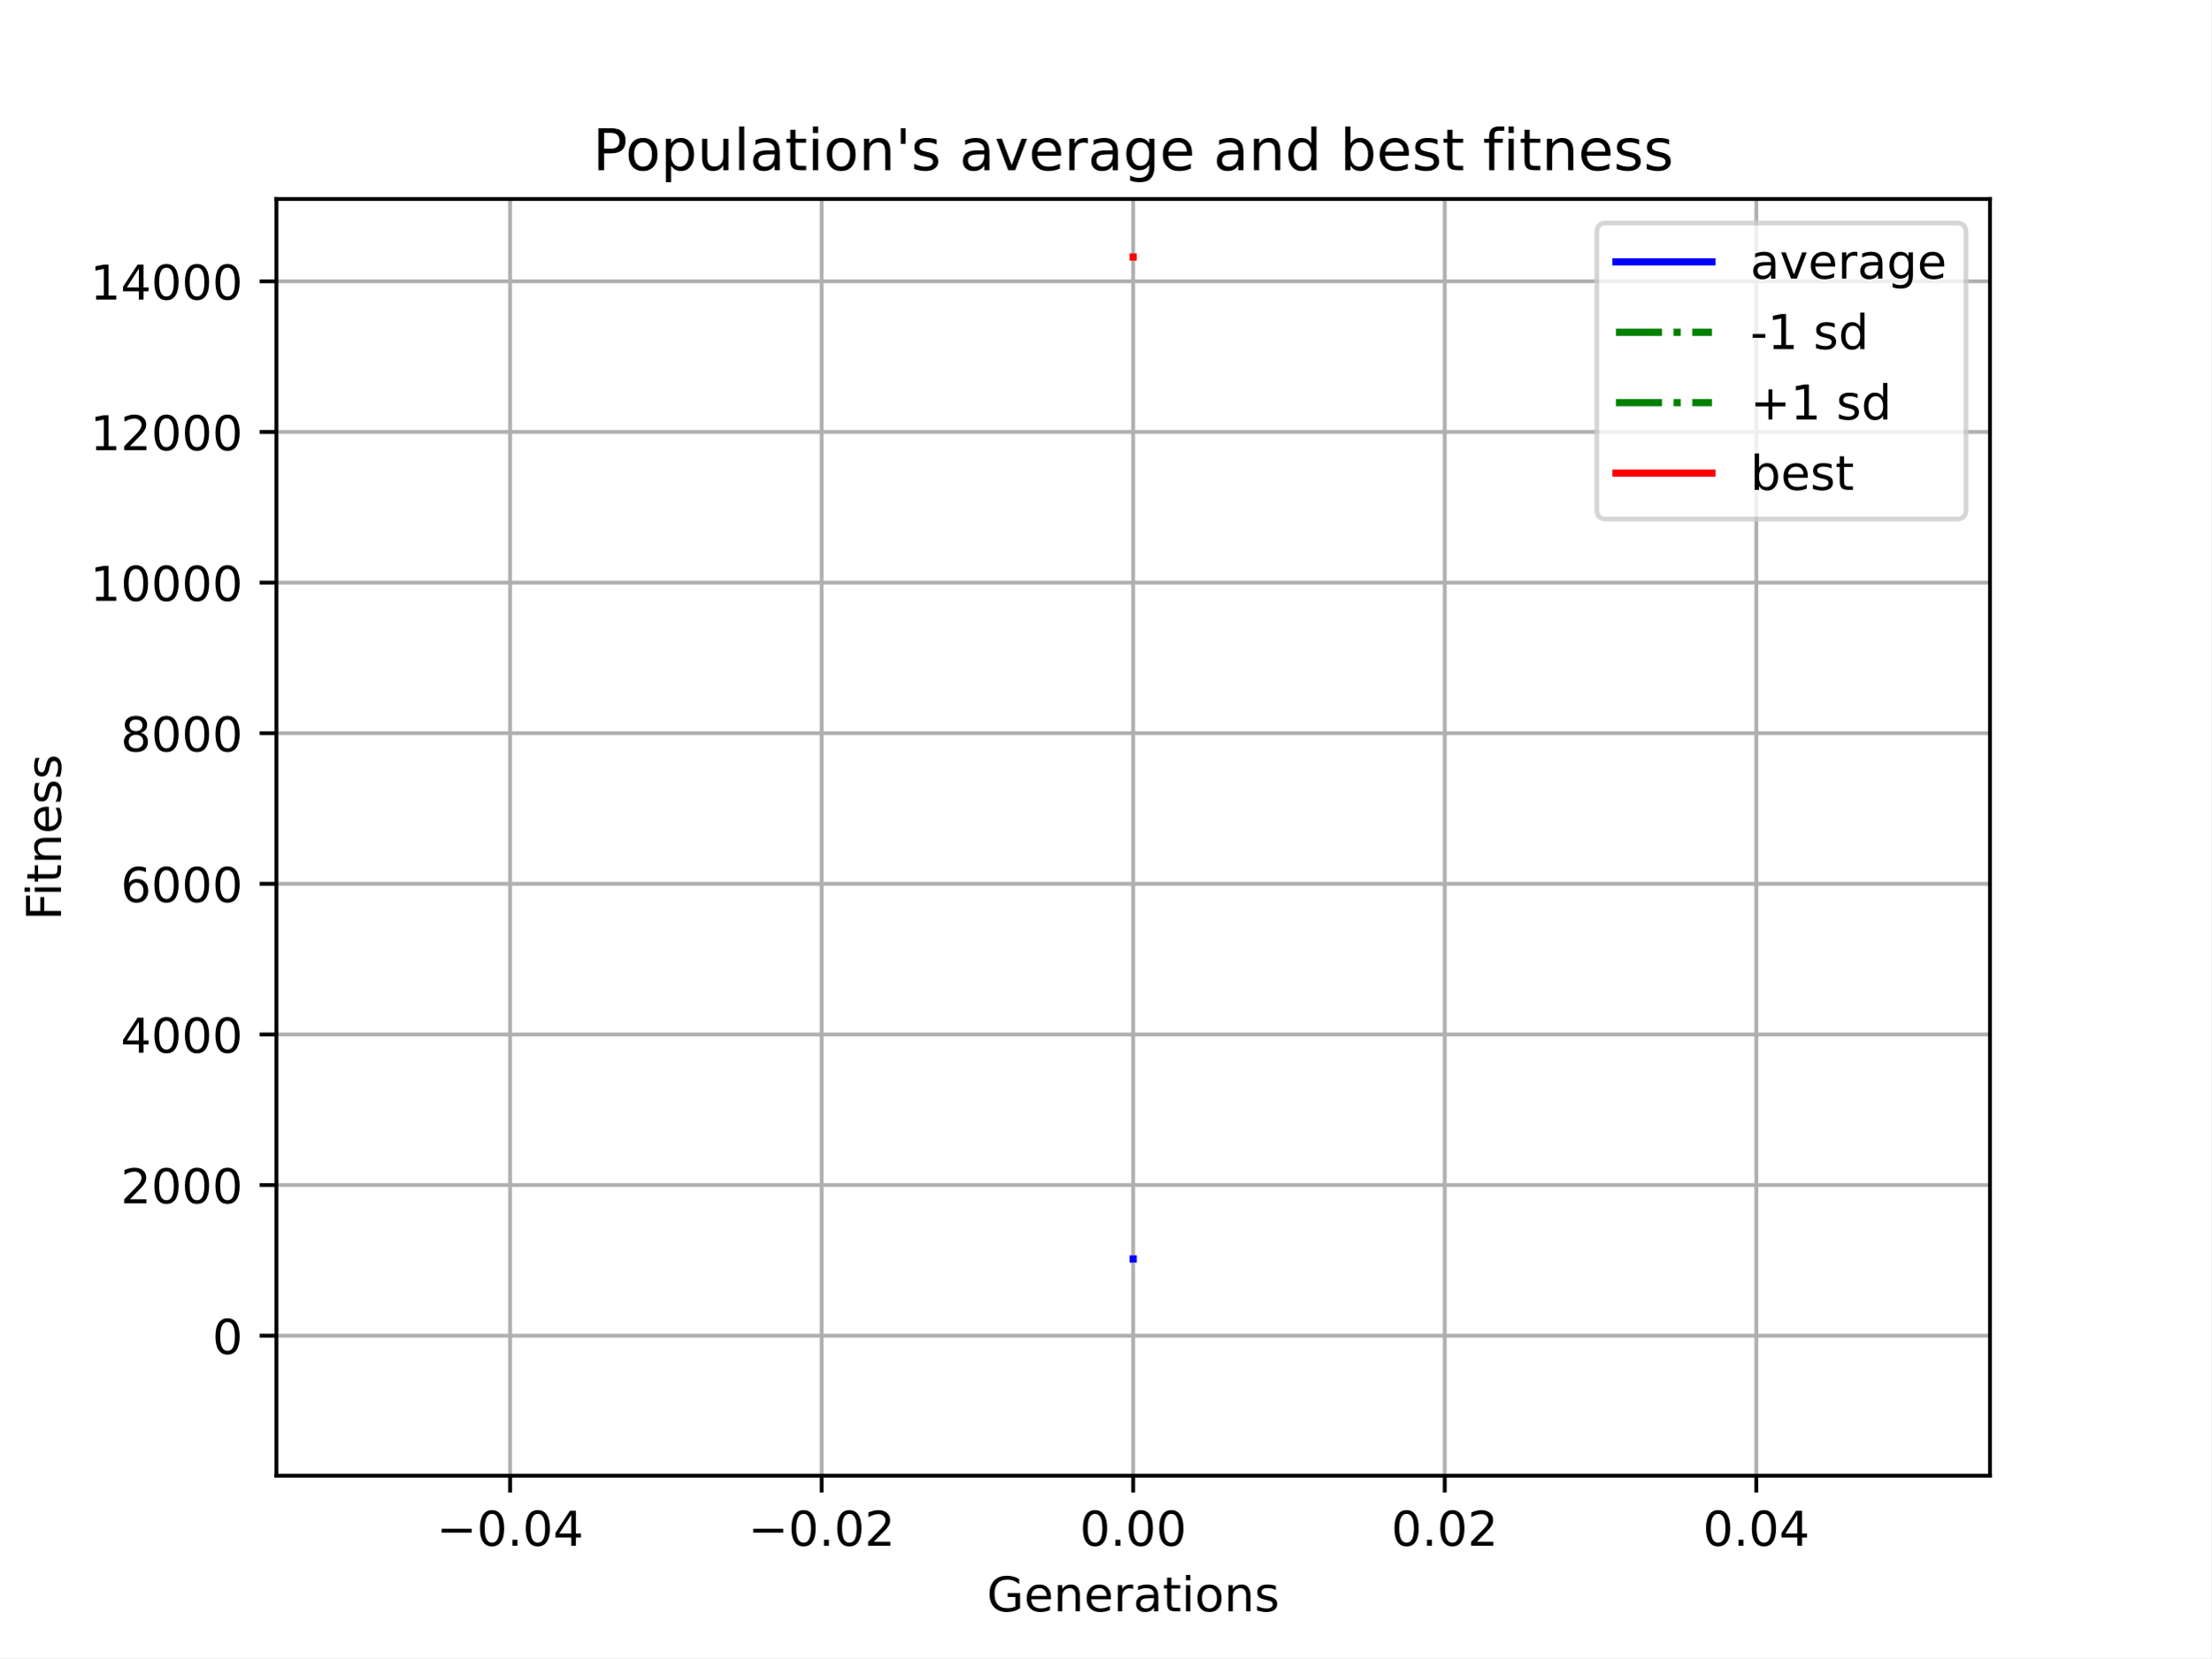
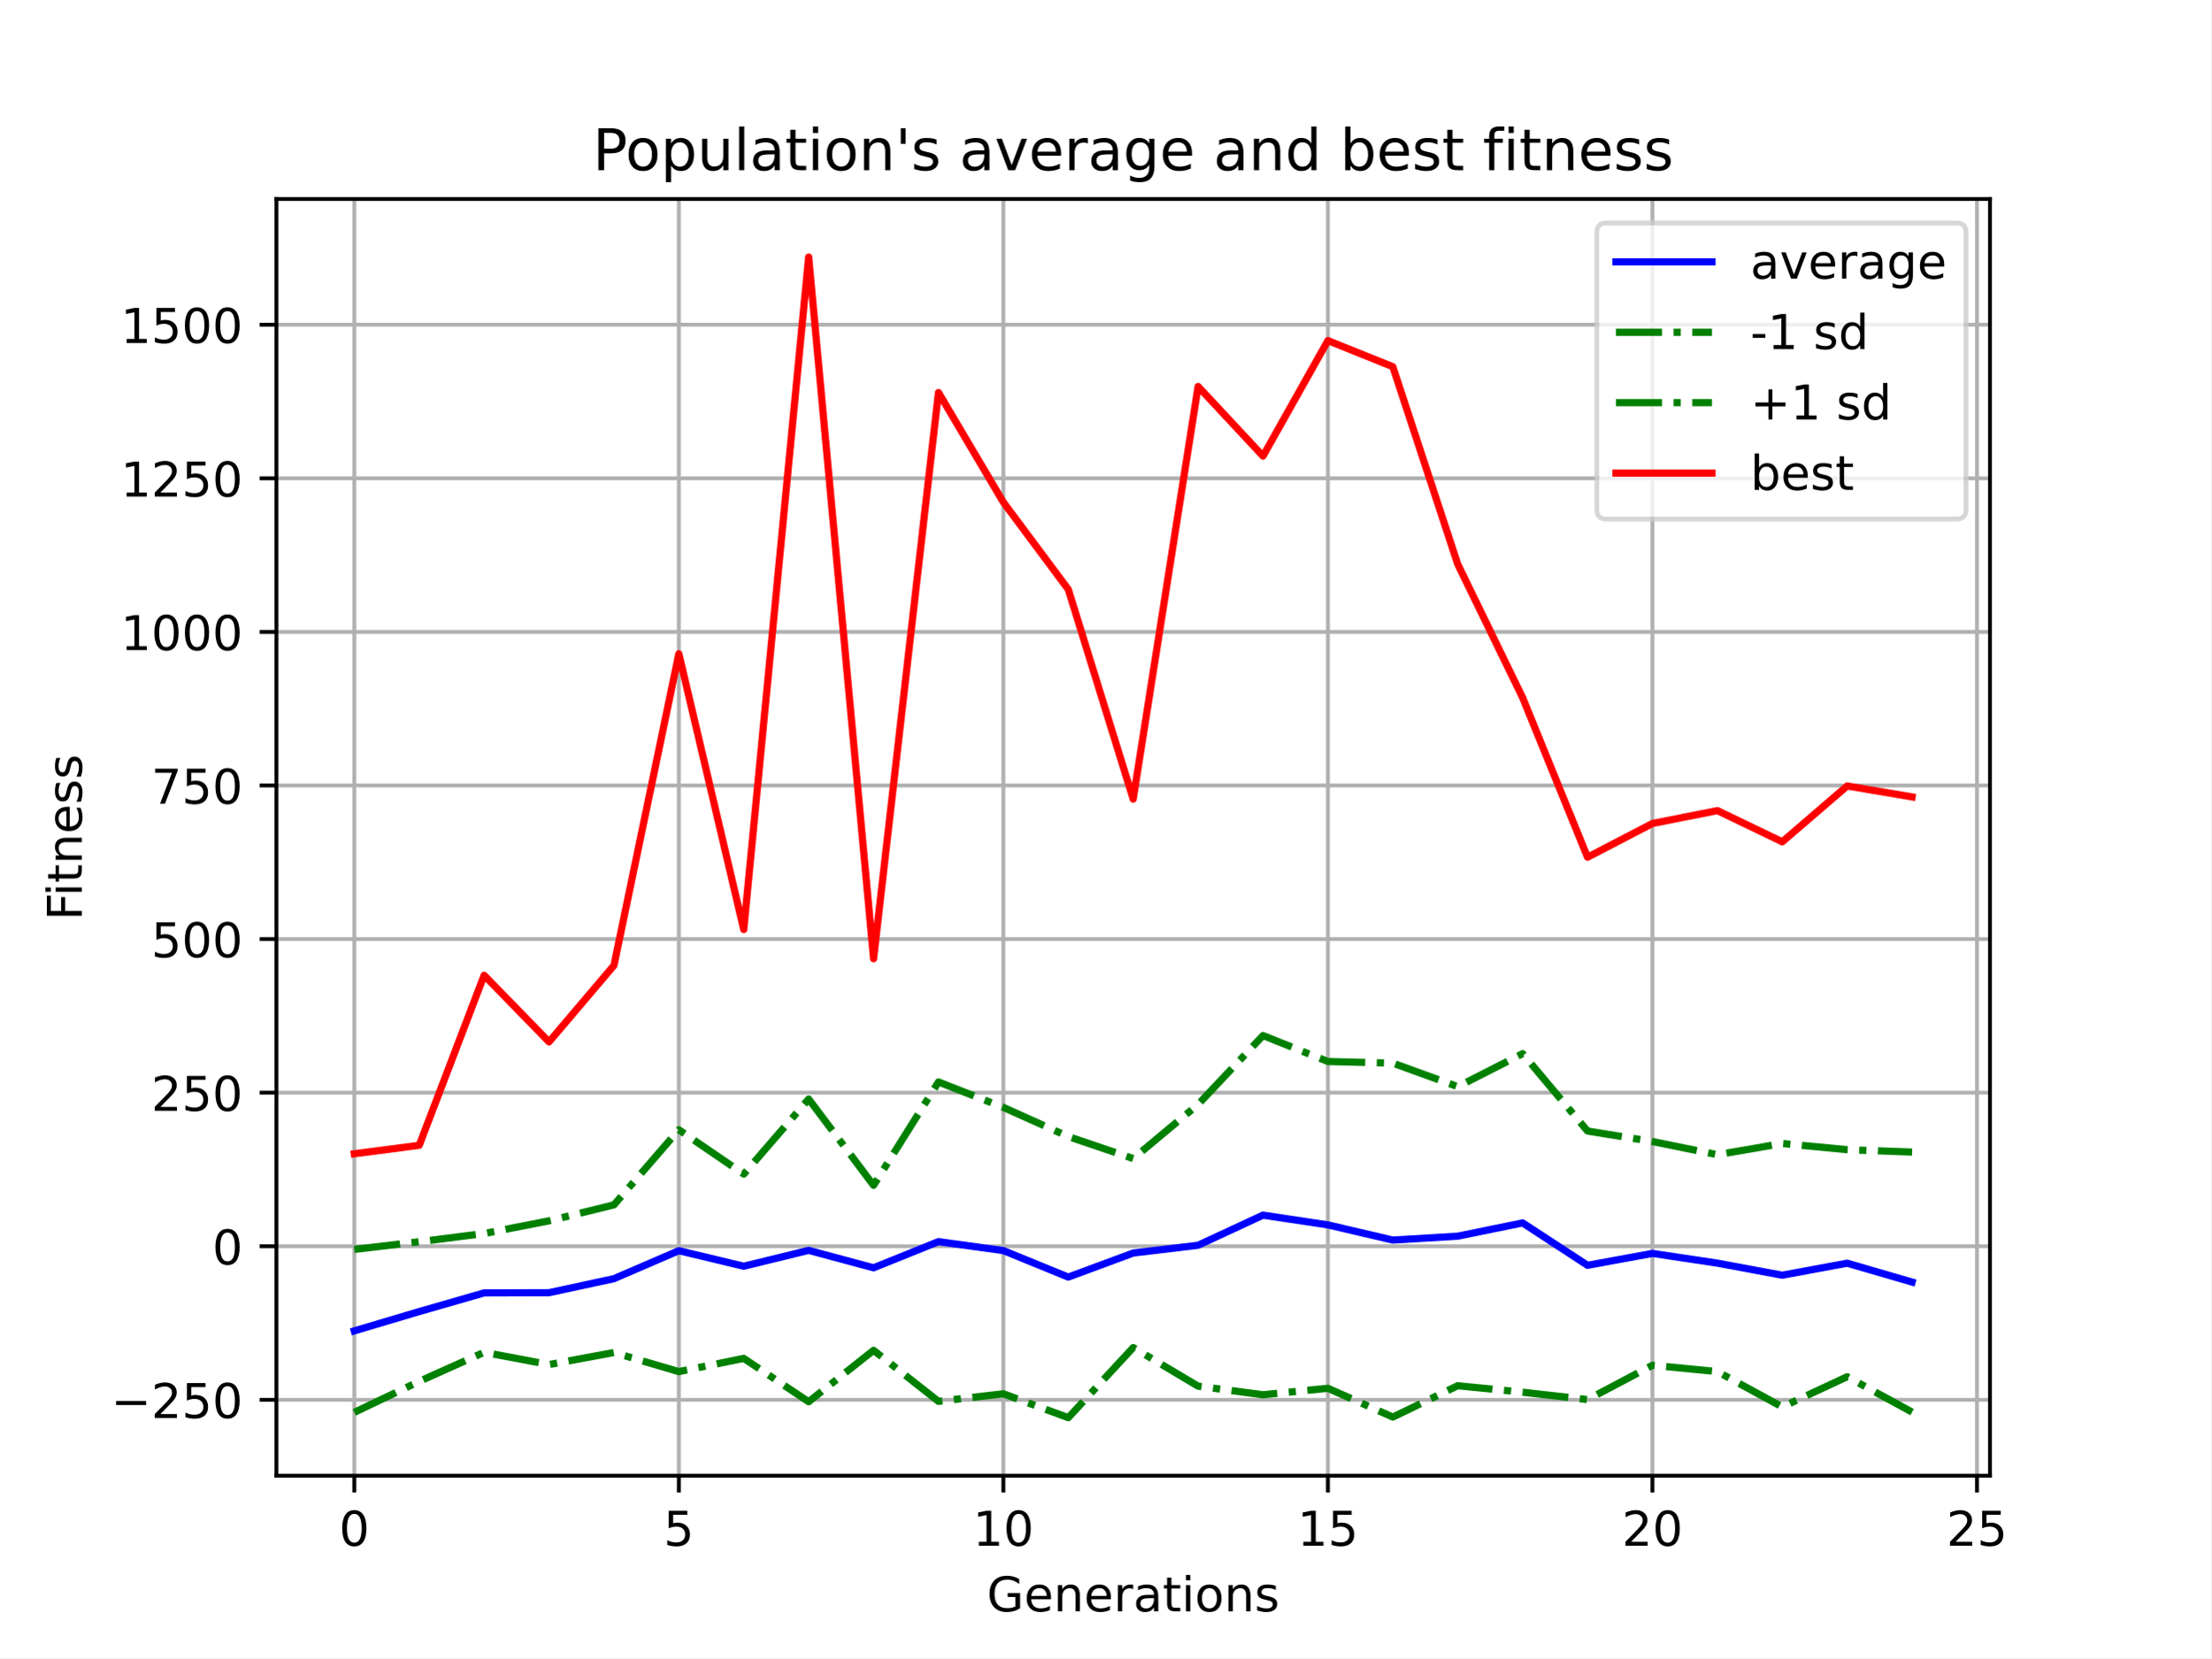
<svg xmlns="http://www.w3.org/2000/svg" xmlns:xlink="http://www.w3.org/1999/xlink" width="460.8pt" height="345.6pt" viewBox="0 0 460.8 345.6" version="1.1">
  <defs>
    <style type="text/css">*{stroke-linejoin: round; stroke-linecap: butt}</style>
  </defs>
  <g id="figure_1">
    <g id="patch_1">
      <path d="M 0 345.6  L 460.8 345.6  L 460.8 0  L 0 0  z " style="fill: #ffffff" />
    </g>
    <g id="axes_1">
      <g id="patch_2">
        <path d="M 57.6 307.584  L 414.72 307.584  L 414.72 41.472  L 57.6 41.472  z " style="fill: #ffffff" />
      </g>
      <g id="matplotlib.axis_1">
        <g id="xtick_1">
          <g id="line2d_1">
-             <path d="M 106.298 307.584  L 106.298 41.472  " clip-path="url(#pca26682588)" style="fill: none; stroke: #b0b0b0; stroke-width: 0.8; stroke-linecap: square" />
+             <path d="M 73.833 307.584  L 73.833 41.472  " clip-path="url(#p38ba3f88a0)" style="fill: none; stroke: #b0b0b0; stroke-width: 0.8; stroke-linecap: square" />
          </g>
          <g id="line2d_2">
            <defs>
-               <path id="md2503508fd" d="M 0 0  L 0 3.5  " style="stroke: #000000; stroke-width: 0.8" />
-             </defs>
-             <g>
-               <use xlink:href="#md2503508fd" x="106.298" y="307.584" style="stroke: #000000; stroke-width: 0.8" />
+               <path id="m98c35c1c9d" d="M 0 0  L 0 3.5  " style="stroke: #000000; stroke-width: 0.8" />
+             </defs>
+             <g>
+               <use xlink:href="#m98c35c1c9d" x="73.833" y="307.584" style="stroke: #000000; stroke-width: 0.8" />
            </g>
          </g>
          <g id="text_1">
-             <g transform="translate(90.97553 322.1824)scale(0.1 -0.1)">
-               <defs>
-                 <path id="DejaVuSans-2212" d="M 678 2272  L 4684 2272  L 4684 1741  L 678 1741  L 678 2272  z " transform="scale(0.015625)" />
+             <g transform="translate(70.65148 322.1824)scale(0.1 -0.1)">
+               <defs>
                <path id="DejaVuSans-30" d="M 2034 4250  Q 1547 4250 1301 3770  Q 1056 3291 1056 2328  Q 1056 1369 1301 889  Q 1547 409 2034 409  Q 2525 409 2770 889  Q 3016 1369 3016 2328  Q 3016 3291 2770 3770  Q 2525 4250 2034 4250  z M 2034 4750  Q 2819 4750 3233 4129  Q 3647 3509 3647 2328  Q 3647 1150 3233 529  Q 2819 -91 2034 -91  Q 1250 -91 836 529  Q 422 1150 422 2328  Q 422 3509 836 4129  Q 1250 4750 2034 4750  z " transform="scale(0.015625)" />
-                 <path id="DejaVuSans-2e" d="M 684 794  L 1344 794  L 1344 0  L 684 0  L 684 794  z " transform="scale(0.015625)" />
-                 <path id="DejaVuSans-34" d="M 2419 4116  L 825 1625  L 2419 1625  L 2419 4116  z M 2253 4666  L 3047 4666  L 3047 1625  L 3713 1625  L 3713 1100  L 3047 1100  L 3047 0  L 2419 0  L 2419 1100  L 313 1100  L 313 1709  L 2253 4666  z " transform="scale(0.015625)" />
-               </defs>
-               <use xlink:href="#DejaVuSans-2212" />
-               <use xlink:href="#DejaVuSans-30" x="83.789" />
-               <use xlink:href="#DejaVuSans-2e" x="147.412" />
-               <use xlink:href="#DejaVuSans-30" x="179.199" />
-               <use xlink:href="#DejaVuSans-34" x="242.822" />
+               </defs>
+               <use xlink:href="#DejaVuSans-30" />
            </g>
          </g>
        </g>
        <g id="xtick_2">
          <g id="line2d_3">
-             <path d="M 171.229 307.584  L 171.229 41.472  " clip-path="url(#pca26682588)" style="fill: none; stroke: #b0b0b0; stroke-width: 0.8; stroke-linecap: square" />
+             <path d="M 141.469 307.584  L 141.469 41.472  " clip-path="url(#p38ba3f88a0)" style="fill: none; stroke: #b0b0b0; stroke-width: 0.8; stroke-linecap: square" />
          </g>
          <g id="line2d_4">
            <g>
-               <use xlink:href="#md2503508fd" x="171.229" y="307.584" style="stroke: #000000; stroke-width: 0.8" />
+               <use xlink:href="#m98c35c1c9d" x="141.469" y="307.584" style="stroke: #000000; stroke-width: 0.8" />
            </g>
          </g>
          <g id="text_2">
-             <g transform="translate(155.9064 322.1824)scale(0.1 -0.1)">
-               <defs>
-                 <path id="DejaVuSans-32" d="M 1228 531  L 3431 531  L 3431 0  L 469 0  L 469 531  Q 828 903 1448 1529  Q 2069 2156 2228 2338  Q 2531 2678 2651 2914  Q 2772 3150 2772 3378  Q 2772 3750 2511 3984  Q 2250 4219 1831 4219  Q 1534 4219 1204 4116  Q 875 4013 500 3803  L 500 4441  Q 881 4594 1212 4672  Q 1544 4750 1819 4750  Q 2544 4750 2975 4387  Q 3406 4025 3406 3419  Q 3406 3131 3298 2873  Q 3191 2616 2906 2266  Q 2828 2175 2409 1742  Q 1991 1309 1228 531  z " transform="scale(0.015625)" />
-               </defs>
-               <use xlink:href="#DejaVuSans-2212" />
-               <use xlink:href="#DejaVuSans-30" x="83.789" />
-               <use xlink:href="#DejaVuSans-2e" x="147.412" />
-               <use xlink:href="#DejaVuSans-30" x="179.199" />
-               <use xlink:href="#DejaVuSans-32" x="242.822" />
+             <g transform="translate(138.2878 322.1824)scale(0.1 -0.1)">
+               <defs>
+                 <path id="DejaVuSans-35" d="M 691 4666  L 3169 4666  L 3169 4134  L 1269 4134  L 1269 2991  Q 1406 3038 1543 3061  Q 1681 3084 1819 3084  Q 2600 3084 3056 2656  Q 3513 2228 3513 1497  Q 3513 744 3044 326  Q 2575 -91 1722 -91  Q 1428 -91 1123 -41  Q 819 9 494 109  L 494 744  Q 775 591 1075 516  Q 1375 441 1709 441  Q 2250 441 2565 725  Q 2881 1009 2881 1497  Q 2881 1984 2565 2268  Q 2250 2553 1709 2553  Q 1456 2553 1204 2497  Q 953 2441 691 2322  L 691 4666  z " transform="scale(0.015625)" />
+               </defs>
+               <use xlink:href="#DejaVuSans-35" />
            </g>
          </g>
        </g>
        <g id="xtick_3">
          <g id="line2d_5">
-             <path d="M 236.16 307.584  L 236.16 41.472  " clip-path="url(#pca26682588)" style="fill: none; stroke: #b0b0b0; stroke-width: 0.8; stroke-linecap: square" />
+             <path d="M 209.105 307.584  L 209.105 41.472  " clip-path="url(#p38ba3f88a0)" style="fill: none; stroke: #b0b0b0; stroke-width: 0.8; stroke-linecap: square" />
          </g>
          <g id="line2d_6">
            <g>
-               <use xlink:href="#md2503508fd" x="236.16" y="307.584" style="stroke: #000000; stroke-width: 0.8" />
+               <use xlink:href="#m98c35c1c9d" x="209.105" y="307.584" style="stroke: #000000; stroke-width: 0.8" />
            </g>
          </g>
          <g id="text_3">
-             <g transform="translate(225.0272 322.1824)scale(0.1 -0.1)">
-               <use xlink:href="#DejaVuSans-30" />
-               <use xlink:href="#DejaVuSans-2e" x="63.623" />
-               <use xlink:href="#DejaVuSans-30" x="95.41" />
-               <use xlink:href="#DejaVuSans-30" x="159.033" />
+             <g transform="translate(202.743 322.1824)scale(0.1 -0.1)">
+               <defs>
+                 <path id="DejaVuSans-31" d="M 794 531  L 1825 531  L 1825 4091  L 703 3866  L 703 4441  L 1819 4666  L 2450 4666  L 2450 531  L 3481 531  L 3481 0  L 794 0  L 794 531  z " transform="scale(0.015625)" />
+               </defs>
+               <use xlink:href="#DejaVuSans-31" />
+               <use xlink:href="#DejaVuSans-30" x="63.623" />
            </g>
          </g>
        </g>
        <g id="xtick_4">
          <g id="line2d_7">
-             <path d="M 301.091 307.584  L 301.091 41.472  " clip-path="url(#pca26682588)" style="fill: none; stroke: #b0b0b0; stroke-width: 0.8; stroke-linecap: square" />
+             <path d="M 276.742 307.584  L 276.742 41.472  " clip-path="url(#p38ba3f88a0)" style="fill: none; stroke: #b0b0b0; stroke-width: 0.8; stroke-linecap: square" />
          </g>
          <g id="line2d_8">
            <g>
-               <use xlink:href="#md2503508fd" x="301.091" y="307.584" style="stroke: #000000; stroke-width: 0.8" />
+               <use xlink:href="#m98c35c1c9d" x="276.742" y="307.584" style="stroke: #000000; stroke-width: 0.8" />
            </g>
          </g>
          <g id="text_4">
-             <g transform="translate(289.9581 322.1824)scale(0.1 -0.1)">
-               <use xlink:href="#DejaVuSans-30" />
-               <use xlink:href="#DejaVuSans-2e" x="63.623" />
-               <use xlink:href="#DejaVuSans-30" x="95.41" />
-               <use xlink:href="#DejaVuSans-32" x="159.033" />
+             <g transform="translate(270.3793 322.1824)scale(0.1 -0.1)">
+               <use xlink:href="#DejaVuSans-31" />
+               <use xlink:href="#DejaVuSans-35" x="63.623" />
            </g>
          </g>
        </g>
        <g id="xtick_5">
          <g id="line2d_9">
-             <path d="M 366.022 307.584  L 366.022 41.472  " clip-path="url(#pca26682588)" style="fill: none; stroke: #b0b0b0; stroke-width: 0.8; stroke-linecap: square" />
+             <path d="M 344.378 307.584  L 344.378 41.472  " clip-path="url(#p38ba3f88a0)" style="fill: none; stroke: #b0b0b0; stroke-width: 0.8; stroke-linecap: square" />
          </g>
          <g id="line2d_10">
            <g>
-               <use xlink:href="#md2503508fd" x="366.022" y="307.584" style="stroke: #000000; stroke-width: 0.8" />
+               <use xlink:href="#m98c35c1c9d" x="344.378" y="307.584" style="stroke: #000000; stroke-width: 0.8" />
            </g>
          </g>
          <g id="text_5">
-             <g transform="translate(354.889 322.1824)scale(0.1 -0.1)">
-               <use xlink:href="#DejaVuSans-30" />
-               <use xlink:href="#DejaVuSans-2e" x="63.623" />
-               <use xlink:href="#DejaVuSans-30" x="95.41" />
-               <use xlink:href="#DejaVuSans-34" x="159.033" />
-             </g>
-           </g>
-         </g>
-         <g id="text_6">
+             <g transform="translate(338.0157 322.1824)scale(0.1 -0.1)">
+               <defs>
+                 <path id="DejaVuSans-32" d="M 1228 531  L 3431 531  L 3431 0  L 469 0  L 469 531  Q 828 903 1448 1529  Q 2069 2156 2228 2338  Q 2531 2678 2651 2914  Q 2772 3150 2772 3378  Q 2772 3750 2511 3984  Q 2250 4219 1831 4219  Q 1534 4219 1204 4116  Q 875 4013 500 3803  L 500 4441  Q 881 4594 1212 4672  Q 1544 4750 1819 4750  Q 2544 4750 2975 4387  Q 3406 4025 3406 3419  Q 3406 3131 3298 2873  Q 3191 2616 2906 2266  Q 2828 2175 2409 1742  Q 1991 1309 1228 531  z " transform="scale(0.015625)" />
+               </defs>
+               <use xlink:href="#DejaVuSans-32" />
+               <use xlink:href="#DejaVuSans-30" x="63.623" />
+             </g>
+           </g>
+         </g>
+         <g id="xtick_6">
+           <g id="line2d_11">
+             <path d="M 412.015 307.584  L 412.015 41.472  " clip-path="url(#p38ba3f88a0)" style="fill: none; stroke: #b0b0b0; stroke-width: 0.8; stroke-linecap: square" />
+           </g>
+           <g id="line2d_12">
+             <g>
+               <use xlink:href="#m98c35c1c9d" x="412.015" y="307.584" style="stroke: #000000; stroke-width: 0.8" />
+             </g>
+           </g>
+           <g id="text_6">
+             <g transform="translate(405.652 322.1824)scale(0.1 -0.1)">
+               <use xlink:href="#DejaVuSans-32" />
+               <use xlink:href="#DejaVuSans-35" x="63.623" />
+             </g>
+           </g>
+         </g>
+         <g id="text_7">
          <g transform="translate(205.6623 335.8606)scale(0.1 -0.1)">
            <defs>
              <path id="DejaVuSans-47" d="M 3809 666  L 3809 1919  L 2778 1919  L 2778 2438  L 4434 2438  L 4434 434  Q 4069 175 3628 42  Q 3188 -91 2688 -91  Q 1594 -91 976 548  Q 359 1188 359 2328  Q 359 3472 976 4111  Q 1594 4750 2688 4750  Q 3144 4750 3555 4637  Q 3966 4525 4313 4306  L 4313 3634  Q 3963 3931 3569 4081  Q 3175 4231 2741 4231  Q 1884 4231 1454 3753  Q 1025 3275 1025 2328  Q 1025 1384 1454 906  Q 1884 428 2741 428  Q 3075 428 3337 486  Q 3600 544 3809 666  z " transform="scale(0.015625)" />
              <path id="DejaVuSans-65" d="M 3597 1894  L 3597 1613  L 953 1613  Q 991 1019 1311 708  Q 1631 397 2203 397  Q 2534 397 2845 478  Q 3156 559 3463 722  L 3463 178  Q 3153 47 2828 -22  Q 2503 -91 2169 -91  Q 1331 -91 842 396  Q 353 884 353 1716  Q 353 2575 817 3079  Q 1281 3584 2069 3584  Q 2775 3584 3186 3129  Q 3597 2675 3597 1894  z M 3022 2063  Q 3016 2534 2758 2815  Q 2500 3097 2075 3097  Q 1594 3097 1305 2825  Q 1016 2553 972 2059  L 3022 2063  z " transform="scale(0.015625)" />
              <path id="DejaVuSans-6e" d="M 3513 2113  L 3513 0  L 2938 0  L 2938 2094  Q 2938 2591 2744 2837  Q 2550 3084 2163 3084  Q 1697 3084 1428 2787  Q 1159 2491 1159 1978  L 1159 0  L 581 0  L 581 3500  L 1159 3500  L 1159 2956  Q 1366 3272 1645 3428  Q 1925 3584 2291 3584  Q 2894 3584 3203 3211  Q 3513 2838 3513 2113  z " transform="scale(0.015625)" />
              <path id="DejaVuSans-72" d="M 2631 2963  Q 2534 3019 2420 3045  Q 2306 3072 2169 3072  Q 1681 3072 1420 2755  Q 1159 2438 1159 1844  L 1159 0  L 581 0  L 581 3500  L 1159 3500  L 1159 2956  Q 1341 3275 1631 3429  Q 1922 3584 2338 3584  Q 2397 3584 2469 3576  Q 2541 3569 2628 3553  L 2631 2963  z " transform="scale(0.015625)" />
              <path id="DejaVuSans-61" d="M 2194 1759  Q 1497 1759 1228 1600  Q 959 1441 959 1056  Q 959 750 1161 570  Q 1363 391 1709 391  Q 2188 391 2477 730  Q 2766 1069 2766 1631  L 2766 1759  L 2194 1759  z M 3341 1997  L 3341 0  L 2766 0  L 2766 531  Q 2569 213 2275 61  Q 1981 -91 1556 -91  Q 1019 -91 701 211  Q 384 513 384 1019  Q 384 1609 779 1909  Q 1175 2209 1959 2209  L 2766 2209  L 2766 2266  Q 2766 2663 2505 2880  Q 2244 3097 1772 3097  Q 1472 3097 1187 3025  Q 903 2953 641 2809  L 641 3341  Q 956 3463 1253 3523  Q 1550 3584 1831 3584  Q 2591 3584 2966 3190  Q 3341 2797 3341 1997  z " transform="scale(0.015625)" />
              <path id="DejaVuSans-74" d="M 1172 4494  L 1172 3500  L 2356 3500  L 2356 3053  L 1172 3053  L 1172 1153  Q 1172 725 1289 603  Q 1406 481 1766 481  L 2356 481  L 2356 0  L 1766 0  Q 1100 0 847 248  Q 594 497 594 1153  L 594 3053  L 172 3053  L 172 3500  L 594 3500  L 594 4494  L 1172 4494  z " transform="scale(0.015625)" />
              <path id="DejaVuSans-69" d="M 603 3500  L 1178 3500  L 1178 0  L 603 0  L 603 3500  z M 603 4863  L 1178 4863  L 1178 4134  L 603 4134  L 603 4863  z " transform="scale(0.015625)" />
              <path id="DejaVuSans-6f" d="M 1959 3097  Q 1497 3097 1228 2736  Q 959 2375 959 1747  Q 959 1119 1226 758  Q 1494 397 1959 397  Q 2419 397 2687 759  Q 2956 1122 2956 1747  Q 2956 2369 2687 2733  Q 2419 3097 1959 3097  z M 1959 3584  Q 2709 3584 3137 3096  Q 3566 2609 3566 1747  Q 3566 888 3137 398  Q 2709 -91 1959 -91  Q 1206 -91 779 398  Q 353 888 353 1747  Q 353 2609 779 3096  Q 1206 3584 1959 3584  z " transform="scale(0.015625)" />
              <path id="DejaVuSans-73" d="M 2834 3397  L 2834 2853  Q 2591 2978 2328 3040  Q 2066 3103 1784 3103  Q 1356 3103 1142 2972  Q 928 2841 928 2578  Q 928 2378 1081 2264  Q 1234 2150 1697 2047  L 1894 2003  Q 2506 1872 2764 1633  Q 3022 1394 3022 966  Q 3022 478 2636 193  Q 2250 -91 1575 -91  Q 1294 -91 989 -36  Q 684 19 347 128  L 347 722  Q 666 556 975 473  Q 1284 391 1588 391  Q 1994 391 2212 530  Q 2431 669 2431 922  Q 2431 1156 2273 1281  Q 2116 1406 1581 1522  L 1381 1569  Q 847 1681 609 1914  Q 372 2147 372 2553  Q 372 3047 722 3315  Q 1072 3584 1716 3584  Q 2034 3584 2315 3537  Q 2597 3491 2834 3397  z " transform="scale(0.015625)" />
            </defs>
            <use xlink:href="#DejaVuSans-47" />
            <use xlink:href="#DejaVuSans-65" x="77.49" />
            <use xlink:href="#DejaVuSans-6e" x="139.014" />
            <use xlink:href="#DejaVuSans-65" x="202.393" />
            <use xlink:href="#DejaVuSans-72" x="263.916" />
            <use xlink:href="#DejaVuSans-61" x="305.029" />
            <use xlink:href="#DejaVuSans-74" x="366.309" />
            <use xlink:href="#DejaVuSans-69" x="405.518" />
            <use xlink:href="#DejaVuSans-6f" x="433.301" />
            <use xlink:href="#DejaVuSans-6e" x="494.482" />
            <use xlink:href="#DejaVuSans-73" x="557.861" />
          </g>
        </g>
      </g>
      <g id="matplotlib.axis_2">
        <g id="ytick_1">
-           <g id="line2d_11">
-             <path d="M 57.6 278.404  L 414.72 278.404  " clip-path="url(#pca26682588)" style="fill: none; stroke: #b0b0b0; stroke-width: 0.8; stroke-linecap: square" />
-           </g>
-           <g id="line2d_12">
-             <defs>
-               <path id="md5085e398e" d="M 0 0  L -3.5 0  " style="stroke: #000000; stroke-width: 0.8" />
-             </defs>
-             <g>
-               <use xlink:href="#md5085e398e" x="57.6" y="278.404" style="stroke: #000000; stroke-width: 0.8" />
-             </g>
-           </g>
-           <g id="text_7">
-             <g transform="translate(44.2375 282.2036)scale(0.1 -0.1)">
+           <g id="line2d_13">
+             <path d="M 57.6 291.77  L 414.72 291.77  " clip-path="url(#p38ba3f88a0)" style="fill: none; stroke: #b0b0b0; stroke-width: 0.8; stroke-linecap: square" />
+           </g>
+           <g id="line2d_14">
+             <defs>
+               <path id="mcfbad7ce80" d="M 0 0  L -3.5 0  " style="stroke: #000000; stroke-width: 0.8" />
+             </defs>
+             <g>
+               <use xlink:href="#mcfbad7ce80" x="57.6" y="291.77" style="stroke: #000000; stroke-width: 0.8" />
+             </g>
+           </g>
+           <g id="text_8">
+             <g transform="translate(23.13281 295.5689)scale(0.1 -0.1)">
+               <defs>
+                 <path id="DejaVuSans-2212" d="M 678 2272  L 4684 2272  L 4684 1741  L 678 1741  L 678 2272  z " transform="scale(0.015625)" />
+               </defs>
+               <use xlink:href="#DejaVuSans-2212" />
+               <use xlink:href="#DejaVuSans-32" x="83.789" />
+               <use xlink:href="#DejaVuSans-35" x="147.412" />
+               <use xlink:href="#DejaVuSans-30" x="211.035" />
+             </g>
+           </g>
+         </g>
+         <g id="ytick_2">
+           <g id="line2d_15">
+             <path d="M 57.6 259.757  L 414.72 259.757  " clip-path="url(#p38ba3f88a0)" style="fill: none; stroke: #b0b0b0; stroke-width: 0.8; stroke-linecap: square" />
+           </g>
+           <g id="line2d_16">
+             <g>
+               <use xlink:href="#mcfbad7ce80" x="57.6" y="259.757" style="stroke: #000000; stroke-width: 0.8" />
+             </g>
+           </g>
+           <g id="text_9">
+             <g transform="translate(44.2375 263.5557)scale(0.1 -0.1)">
              <use xlink:href="#DejaVuSans-30" />
            </g>
          </g>
        </g>
-         <g id="ytick_2">
-           <g id="line2d_13">
-             <path d="M 57.6 247.009  L 414.72 247.009  " clip-path="url(#pca26682588)" style="fill: none; stroke: #b0b0b0; stroke-width: 0.8; stroke-linecap: square" />
-           </g>
-           <g id="line2d_14">
-             <g>
-               <use xlink:href="#md5085e398e" x="57.6" y="247.009" style="stroke: #000000; stroke-width: 0.8" />
-             </g>
-           </g>
-           <g id="text_8">
-             <g transform="translate(25.15 250.808)scale(0.1 -0.1)">
+         <g id="ytick_3">
+           <g id="line2d_17">
+             <path d="M 57.6 227.743  L 414.72 227.743  " clip-path="url(#p38ba3f88a0)" style="fill: none; stroke: #b0b0b0; stroke-width: 0.8; stroke-linecap: square" />
+           </g>
+           <g id="line2d_18">
+             <g>
+               <use xlink:href="#mcfbad7ce80" x="57.6" y="227.743" style="stroke: #000000; stroke-width: 0.8" />
+             </g>
+           </g>
+           <g id="text_10">
+             <g transform="translate(31.5125 231.5426)scale(0.1 -0.1)">
              <use xlink:href="#DejaVuSans-32" />
+               <use xlink:href="#DejaVuSans-35" x="63.623" />
+               <use xlink:href="#DejaVuSans-30" x="127.246" />
+             </g>
+           </g>
+         </g>
+         <g id="ytick_4">
+           <g id="line2d_19">
+             <path d="M 57.6 195.73  L 414.72 195.73  " clip-path="url(#p38ba3f88a0)" style="fill: none; stroke: #b0b0b0; stroke-width: 0.8; stroke-linecap: square" />
+           </g>
+           <g id="line2d_20">
+             <g>
+               <use xlink:href="#mcfbad7ce80" x="57.6" y="195.73" style="stroke: #000000; stroke-width: 0.8" />
+             </g>
+           </g>
+           <g id="text_11">
+             <g transform="translate(31.5125 199.5294)scale(0.1 -0.1)">
+               <use xlink:href="#DejaVuSans-35" />
              <use xlink:href="#DejaVuSans-30" x="63.623" />
              <use xlink:href="#DejaVuSans-30" x="127.246" />
-               <use xlink:href="#DejaVuSans-30" x="190.869" />
-             </g>
-           </g>
-         </g>
-         <g id="ytick_3">
-           <g id="line2d_15">
-             <path d="M 57.6 215.613  L 414.72 215.613  " clip-path="url(#pca26682588)" style="fill: none; stroke: #b0b0b0; stroke-width: 0.8; stroke-linecap: square" />
-           </g>
-           <g id="line2d_16">
-             <g>
-               <use xlink:href="#md5085e398e" x="57.6" y="215.613" style="stroke: #000000; stroke-width: 0.8" />
-             </g>
-           </g>
-           <g id="text_9">
-             <g transform="translate(25.15 219.4123)scale(0.1 -0.1)">
-               <use xlink:href="#DejaVuSans-34" />
-               <use xlink:href="#DejaVuSans-30" x="63.623" />
+             </g>
+           </g>
+         </g>
+         <g id="ytick_5">
+           <g id="line2d_21">
+             <path d="M 57.6 163.717  L 414.72 163.717  " clip-path="url(#p38ba3f88a0)" style="fill: none; stroke: #b0b0b0; stroke-width: 0.8; stroke-linecap: square" />
+           </g>
+           <g id="line2d_22">
+             <g>
+               <use xlink:href="#mcfbad7ce80" x="57.6" y="163.717" style="stroke: #000000; stroke-width: 0.8" />
+             </g>
+           </g>
+           <g id="text_12">
+             <g transform="translate(31.5125 167.5162)scale(0.1 -0.1)">
+               <defs>
+                 <path id="DejaVuSans-37" d="M 525 4666  L 3525 4666  L 3525 4397  L 1831 0  L 1172 0  L 2766 4134  L 525 4134  L 525 4666  z " transform="scale(0.015625)" />
+               </defs>
+               <use xlink:href="#DejaVuSans-37" />
+               <use xlink:href="#DejaVuSans-35" x="63.623" />
              <use xlink:href="#DejaVuSans-30" x="127.246" />
-               <use xlink:href="#DejaVuSans-30" x="190.869" />
-             </g>
-           </g>
-         </g>
-         <g id="ytick_4">
-           <g id="line2d_17">
-             <path d="M 57.6 184.217  L 414.72 184.217  " clip-path="url(#pca26682588)" style="fill: none; stroke: #b0b0b0; stroke-width: 0.8; stroke-linecap: square" />
-           </g>
-           <g id="line2d_18">
-             <g>
-               <use xlink:href="#md5085e398e" x="57.6" y="184.217" style="stroke: #000000; stroke-width: 0.8" />
-             </g>
-           </g>
-           <g id="text_10">
-             <g transform="translate(25.15 188.0167)scale(0.1 -0.1)">
-               <defs>
-                 <path id="DejaVuSans-36" d="M 2113 2584  Q 1688 2584 1439 2293  Q 1191 2003 1191 1497  Q 1191 994 1439 701  Q 1688 409 2113 409  Q 2538 409 2786 701  Q 3034 994 3034 1497  Q 3034 2003 2786 2293  Q 2538 2584 2113 2584  z M 3366 4563  L 3366 3988  Q 3128 4100 2886 4159  Q 2644 4219 2406 4219  Q 1781 4219 1451 3797  Q 1122 3375 1075 2522  Q 1259 2794 1537 2939  Q 1816 3084 2150 3084  Q 2853 3084 3261 2657  Q 3669 2231 3669 1497  Q 3669 778 3244 343  Q 2819 -91 2113 -91  Q 1303 -91 875 529  Q 447 1150 447 2328  Q 447 3434 972 4092  Q 1497 4750 2381 4750  Q 2619 4750 2861 4703  Q 3103 4656 3366 4563  z " transform="scale(0.015625)" />
-               </defs>
-               <use xlink:href="#DejaVuSans-36" />
-               <use xlink:href="#DejaVuSans-30" x="63.623" />
-               <use xlink:href="#DejaVuSans-30" x="127.246" />
-               <use xlink:href="#DejaVuSans-30" x="190.869" />
-             </g>
-           </g>
-         </g>
-         <g id="ytick_5">
-           <g id="line2d_19">
-             <path d="M 57.6 152.822  L 414.72 152.822  " clip-path="url(#pca26682588)" style="fill: none; stroke: #b0b0b0; stroke-width: 0.8; stroke-linecap: square" />
-           </g>
-           <g id="line2d_20">
-             <g>
-               <use xlink:href="#md5085e398e" x="57.6" y="152.822" style="stroke: #000000; stroke-width: 0.8" />
-             </g>
-           </g>
-           <g id="text_11">
-             <g transform="translate(25.15 156.6211)scale(0.1 -0.1)">
-               <defs>
-                 <path id="DejaVuSans-38" d="M 2034 2216  Q 1584 2216 1326 1975  Q 1069 1734 1069 1313  Q 1069 891 1326 650  Q 1584 409 2034 409  Q 2484 409 2743 651  Q 3003 894 3003 1313  Q 3003 1734 2745 1975  Q 2488 2216 2034 2216  z M 1403 2484  Q 997 2584 770 2862  Q 544 3141 544 3541  Q 544 4100 942 4425  Q 1341 4750 2034 4750  Q 2731 4750 3128 4425  Q 3525 4100 3525 3541  Q 3525 3141 3298 2862  Q 3072 2584 2669 2484  Q 3125 2378 3379 2068  Q 3634 1759 3634 1313  Q 3634 634 3220 271  Q 2806 -91 2034 -91  Q 1263 -91 848 271  Q 434 634 434 1313  Q 434 1759 690 2068  Q 947 2378 1403 2484  z M 1172 3481  Q 1172 3119 1398 2916  Q 1625 2713 2034 2713  Q 2441 2713 2670 2916  Q 2900 3119 2900 3481  Q 2900 3844 2670 4047  Q 2441 4250 2034 4250  Q 1625 4250 1398 4047  Q 1172 3844 1172 3481  z " transform="scale(0.015625)" />
-               </defs>
-               <use xlink:href="#DejaVuSans-38" />
-               <use xlink:href="#DejaVuSans-30" x="63.623" />
-               <use xlink:href="#DejaVuSans-30" x="127.246" />
-               <use xlink:href="#DejaVuSans-30" x="190.869" />
            </g>
          </g>
        </g>
        <g id="ytick_6">
-           <g id="line2d_21">
-             <path d="M 57.6 121.426  L 414.72 121.426  " clip-path="url(#pca26682588)" style="fill: none; stroke: #b0b0b0; stroke-width: 0.8; stroke-linecap: square" />
-           </g>
-           <g id="line2d_22">
-             <g>
-               <use xlink:href="#md5085e398e" x="57.6" y="121.426" style="stroke: #000000; stroke-width: 0.8" />
-             </g>
-           </g>
-           <g id="text_12">
-             <g transform="translate(18.7875 125.2254)scale(0.1 -0.1)">
-               <defs>
-                 <path id="DejaVuSans-31" d="M 794 531  L 1825 531  L 1825 4091  L 703 3866  L 703 4441  L 1819 4666  L 2450 4666  L 2450 531  L 3481 531  L 3481 0  L 794 0  L 794 531  z " transform="scale(0.015625)" />
-               </defs>
+           <g id="line2d_23">
+             <path d="M 57.6 131.704  L 414.72 131.704  " clip-path="url(#p38ba3f88a0)" style="fill: none; stroke: #b0b0b0; stroke-width: 0.8; stroke-linecap: square" />
+           </g>
+           <g id="line2d_24">
+             <g>
+               <use xlink:href="#mcfbad7ce80" x="57.6" y="131.704" style="stroke: #000000; stroke-width: 0.8" />
+             </g>
+           </g>
+           <g id="text_13">
+             <g transform="translate(25.15 135.503)scale(0.1 -0.1)">
              <use xlink:href="#DejaVuSans-31" />
              <use xlink:href="#DejaVuSans-30" x="63.623" />
              <use xlink:href="#DejaVuSans-30" x="127.246" />
              <use xlink:href="#DejaVuSans-30" x="190.869" />
-               <use xlink:href="#DejaVuSans-30" x="254.492" />
            </g>
          </g>
        </g>
        <g id="ytick_7">
-           <g id="line2d_23">
-             <path d="M 57.6 90.031  L 414.72 90.031  " clip-path="url(#pca26682588)" style="fill: none; stroke: #b0b0b0; stroke-width: 0.8; stroke-linecap: square" />
-           </g>
-           <g id="line2d_24">
-             <g>
-               <use xlink:href="#md5085e398e" x="57.6" y="90.031" style="stroke: #000000; stroke-width: 0.8" />
-             </g>
-           </g>
-           <g id="text_13">
-             <g transform="translate(18.7875 93.8298)scale(0.1 -0.1)">
+           <g id="line2d_25">
+             <path d="M 57.6 99.691  L 414.72 99.691  " clip-path="url(#p38ba3f88a0)" style="fill: none; stroke: #b0b0b0; stroke-width: 0.8; stroke-linecap: square" />
+           </g>
+           <g id="line2d_26">
+             <g>
+               <use xlink:href="#mcfbad7ce80" x="57.6" y="99.691" style="stroke: #000000; stroke-width: 0.8" />
+             </g>
+           </g>
+           <g id="text_14">
+             <g transform="translate(25.15 103.4898)scale(0.1 -0.1)">
              <use xlink:href="#DejaVuSans-31" />
              <use xlink:href="#DejaVuSans-32" x="63.623" />
+               <use xlink:href="#DejaVuSans-35" x="127.246" />
+               <use xlink:href="#DejaVuSans-30" x="190.869" />
+             </g>
+           </g>
+         </g>
+         <g id="ytick_8">
+           <g id="line2d_27">
+             <path d="M 57.6 67.677  L 414.72 67.677  " clip-path="url(#p38ba3f88a0)" style="fill: none; stroke: #b0b0b0; stroke-width: 0.8; stroke-linecap: square" />
+           </g>
+           <g id="line2d_28">
+             <g>
+               <use xlink:href="#mcfbad7ce80" x="57.6" y="67.677" style="stroke: #000000; stroke-width: 0.8" />
+             </g>
+           </g>
+           <g id="text_15">
+             <g transform="translate(25.15 71.47661)scale(0.1 -0.1)">
+               <use xlink:href="#DejaVuSans-31" />
+               <use xlink:href="#DejaVuSans-35" x="63.623" />
              <use xlink:href="#DejaVuSans-30" x="127.246" />
              <use xlink:href="#DejaVuSans-30" x="190.869" />
-               <use xlink:href="#DejaVuSans-30" x="254.492" />
-             </g>
-           </g>
-         </g>
-         <g id="ytick_8">
-           <g id="line2d_25">
-             <path d="M 57.6 58.635  L 414.72 58.635  " clip-path="url(#pca26682588)" style="fill: none; stroke: #b0b0b0; stroke-width: 0.8; stroke-linecap: square" />
-           </g>
-           <g id="line2d_26">
-             <g>
-               <use xlink:href="#md5085e398e" x="57.6" y="58.635" style="stroke: #000000; stroke-width: 0.8" />
-             </g>
-           </g>
-           <g id="text_14">
-             <g transform="translate(18.7875 62.43417)scale(0.1 -0.1)">
-               <use xlink:href="#DejaVuSans-31" />
-               <use xlink:href="#DejaVuSans-34" x="63.623" />
-               <use xlink:href="#DejaVuSans-30" x="127.246" />
-               <use xlink:href="#DejaVuSans-30" x="190.869" />
-               <use xlink:href="#DejaVuSans-30" x="254.492" />
-             </g>
-           </g>
-         </g>
-         <g id="text_15">
-           <g transform="translate(12.70781 191.8452)rotate(-90)scale(0.1 -0.1)">
+             </g>
+           </g>
+         </g>
+         <g id="text_16">
+           <g transform="translate(17.05313 191.8452)rotate(-90)scale(0.1 -0.1)">
            <defs>
              <path id="DejaVuSans-46" d="M 628 4666  L 3309 4666  L 3309 4134  L 1259 4134  L 1259 2759  L 3109 2759  L 3109 2228  L 1259 2228  L 1259 0  L 628 0  L 628 4666  z " transform="scale(0.015625)" />
            </defs>
            <use xlink:href="#DejaVuSans-46" />
            <use xlink:href="#DejaVuSans-69" x="50.27" />
            <use xlink:href="#DejaVuSans-74" x="78.053" />
            <use xlink:href="#DejaVuSans-6e" x="117.262" />
            <use xlink:href="#DejaVuSans-65" x="180.641" />
            <use xlink:href="#DejaVuSans-73" x="242.164" />
            <use xlink:href="#DejaVuSans-73" x="294.264" />
          </g>
        </g>
      </g>
-       <g id="line2d_27">
-         <path d="M 236.16 262.414  " clip-path="url(#pca26682588)" style="fill: none; stroke: #0000ff; stroke-width: 1.5; stroke-linecap: square" />
-       </g>
-       <g id="line2d_28">
-         <path d="M 236.16 295.488  " clip-path="url(#pca26682588)" style="fill: none; stroke-dasharray: 9.6,2.4,1.5,2.4; stroke-dashoffset: 0; stroke: #008000; stroke-width: 1.5" />
-       </g>
      <g id="line2d_29">
-         <path d="M 236.16 229.339  " clip-path="url(#pca26682588)" style="fill: none; stroke-dasharray: 9.6,2.4,1.5,2.4; stroke-dashoffset: 0; stroke: #008000; stroke-width: 1.5" />
+         <path d="M 73.833 277.4  L 87.36 273.379  L 100.887 269.485  L 114.415 269.444  L 127.942 266.523  L 141.469 260.686  L 154.996 263.926  L 168.524 260.62  L 182.051 264.255  L 195.578 258.802  L 209.105 260.664  L 222.633 266.192  L 236.16 261.178  L 249.687 259.558  L 263.215 253.279  L 276.742 255.31  L 290.269 258.476  L 303.796 257.665  L 317.324 254.898  L 330.851 263.733  L 344.378 261.253  L 357.905 263.279  L 371.433 265.799  L 384.96 263.293  L 398.487 267.231  " clip-path="url(#p38ba3f88a0)" style="fill: none; stroke: #0000ff; stroke-width: 1.5; stroke-linecap: square" />
      </g>
      <g id="line2d_30">
-         <path d="M 236.16 53.568  " clip-path="url(#pca26682588)" style="fill: none; stroke: #ff0000; stroke-width: 1.5; stroke-linecap: square" />
+         <path d="M 73.833 294.384  L 87.36 287.933  L 100.887 281.861  L 114.415 284.425  L 127.942 281.911  L 141.469 285.891  L 154.996 283.132  L 168.524 292.167  L 182.051 281.45  L 195.578 292.088  L 209.105 290.512  L 222.633 295.488  L 236.16 280.875  L 249.687 288.921  L 263.215 290.713  L 276.742 289.365  L 290.269 295.362  L 303.796 288.832  L 317.324 290.179  L 330.851 291.723  L 344.378 284.572  L 357.905 285.88  L 371.433 293.255  L 384.96 286.956  L 398.487 294.328  " clip-path="url(#p38ba3f88a0)" style="fill: none; stroke-dasharray: 9.6,2.4,1.5,2.4; stroke-dashoffset: 0; stroke: #008000; stroke-width: 1.5" />
+       </g>
+       <g id="line2d_31">
+         <path d="M 73.833 260.416  L 87.36 258.824  L 100.887 257.109  L 114.415 254.462  L 127.942 251.134  L 141.469 235.481  L 154.996 244.72  L 168.524 229.074  L 182.051 247.061  L 195.578 225.517  L 209.105 230.816  L 222.633 236.896  L 236.16 241.481  L 249.687 230.195  L 263.215 215.844  L 276.742 221.255  L 290.269 221.589  L 303.796 226.499  L 317.324 219.616  L 330.851 235.742  L 344.378 237.934  L 357.905 240.678  L 371.433 238.343  L 384.96 239.631  L 398.487 240.134  " clip-path="url(#p38ba3f88a0)" style="fill: none; stroke-dasharray: 9.6,2.4,1.5,2.4; stroke-dashoffset: 0; stroke: #008000; stroke-width: 1.5" />
+       </g>
+       <g id="line2d_32">
+         <path d="M 73.833 240.489  L 87.36 238.721  L 100.887 203.278  L 114.415 217.165  L 127.942 201.224  L 141.469 136.268  L 154.996 193.745  L 168.524 53.568  L 182.051 199.83  L 195.578 81.807  L 209.105 104.685  L 222.633 122.848  L 236.16 166.556  L 249.687 80.552  L 263.215 95.061  L 276.742 70.986  L 290.269 76.427  L 303.796 117.584  L 317.324 145.412  L 330.851 178.672  L 344.378 171.635  L 357.905 168.952  L 371.433 175.461  L 384.96 163.822  L 398.487 166.102  " clip-path="url(#p38ba3f88a0)" style="fill: none; stroke: #ff0000; stroke-width: 1.5; stroke-linecap: square" />
      </g>
      <g id="patch_3">
        <path d="M 57.6 307.584  L 57.6 41.472  " style="fill: none; stroke: #000000; stroke-width: 0.8; stroke-linejoin: miter; stroke-linecap: square" />
      </g>
      <g id="patch_4">
        <path d="M 414.72 307.584  L 414.72 41.472  " style="fill: none; stroke: #000000; stroke-width: 0.8; stroke-linejoin: miter; stroke-linecap: square" />
      </g>
      <g id="patch_5">
        <path d="M 57.6 307.584  L 414.72 307.584  " style="fill: none; stroke: #000000; stroke-width: 0.8; stroke-linejoin: miter; stroke-linecap: square" />
      </g>
      <g id="patch_6">
        <path d="M 57.6 41.472  L 414.72 41.472  " style="fill: none; stroke: #000000; stroke-width: 0.8; stroke-linejoin: miter; stroke-linecap: square" />
      </g>
-       <g id="text_16">
+       <g id="text_17">
        <g transform="translate(123.5297 35.472)scale(0.12 -0.12)">
          <defs>
            <path id="DejaVuSans-50" d="M 1259 4147  L 1259 2394  L 2053 2394  Q 2494 2394 2734 2622  Q 2975 2850 2975 3272  Q 2975 3691 2734 3919  Q 2494 4147 2053 4147  L 1259 4147  z M 628 4666  L 2053 4666  Q 2838 4666 3239 4311  Q 3641 3956 3641 3272  Q 3641 2581 3239 2228  Q 2838 1875 2053 1875  L 1259 1875  L 1259 0  L 628 0  L 628 4666  z " transform="scale(0.015625)" />
            <path id="DejaVuSans-70" d="M 1159 525  L 1159 -1331  L 581 -1331  L 581 3500  L 1159 3500  L 1159 2969  Q 1341 3281 1617 3432  Q 1894 3584 2278 3584  Q 2916 3584 3314 3078  Q 3713 2572 3713 1747  Q 3713 922 3314 415  Q 2916 -91 2278 -91  Q 1894 -91 1617 61  Q 1341 213 1159 525  z M 3116 1747  Q 3116 2381 2855 2742  Q 2594 3103 2138 3103  Q 1681 3103 1420 2742  Q 1159 2381 1159 1747  Q 1159 1113 1420 752  Q 1681 391 2138 391  Q 2594 391 2855 752  Q 3116 1113 3116 1747  z " transform="scale(0.015625)" />
            <path id="DejaVuSans-75" d="M 544 1381  L 544 3500  L 1119 3500  L 1119 1403  Q 1119 906 1312 657  Q 1506 409 1894 409  Q 2359 409 2629 706  Q 2900 1003 2900 1516  L 2900 3500  L 3475 3500  L 3475 0  L 2900 0  L 2900 538  Q 2691 219 2414 64  Q 2138 -91 1772 -91  Q 1169 -91 856 284  Q 544 659 544 1381  z M 1991 3584  L 1991 3584  z " transform="scale(0.015625)" />
            <path id="DejaVuSans-6c" d="M 603 4863  L 1178 4863  L 1178 0  L 603 0  L 603 4863  z " transform="scale(0.015625)" />
            <path id="DejaVuSans-27" d="M 1147 4666  L 1147 2931  L 616 2931  L 616 4666  L 1147 4666  z " transform="scale(0.015625)" />
            <path id="DejaVuSans-20" transform="scale(0.015625)" />
            <path id="DejaVuSans-76" d="M 191 3500  L 800 3500  L 1894 563  L 2988 3500  L 3597 3500  L 2284 0  L 1503 0  L 191 3500  z " transform="scale(0.015625)" />
            <path id="DejaVuSans-67" d="M 2906 1791  Q 2906 2416 2648 2759  Q 2391 3103 1925 3103  Q 1463 3103 1205 2759  Q 947 2416 947 1791  Q 947 1169 1205 825  Q 1463 481 1925 481  Q 2391 481 2648 825  Q 2906 1169 2906 1791  z M 3481 434  Q 3481 -459 3084 -895  Q 2688 -1331 1869 -1331  Q 1566 -1331 1297 -1286  Q 1028 -1241 775 -1147  L 775 -588  Q 1028 -725 1275 -790  Q 1522 -856 1778 -856  Q 2344 -856 2625 -561  Q 2906 -266 2906 331  L 2906 616  Q 2728 306 2450 153  Q 2172 0 1784 0  Q 1141 0 747 490  Q 353 981 353 1791  Q 353 2603 747 3093  Q 1141 3584 1784 3584  Q 2172 3584 2450 3431  Q 2728 3278 2906 2969  L 2906 3500  L 3481 3500  L 3481 434  z " transform="scale(0.015625)" />
            <path id="DejaVuSans-64" d="M 2906 2969  L 2906 4863  L 3481 4863  L 3481 0  L 2906 0  L 2906 525  Q 2725 213 2448 61  Q 2172 -91 1784 -91  Q 1150 -91 751 415  Q 353 922 353 1747  Q 353 2572 751 3078  Q 1150 3584 1784 3584  Q 2172 3584 2448 3432  Q 2725 3281 2906 2969  z M 947 1747  Q 947 1113 1208 752  Q 1469 391 1925 391  Q 2381 391 2643 752  Q 2906 1113 2906 1747  Q 2906 2381 2643 2742  Q 2381 3103 1925 3103  Q 1469 3103 1208 2742  Q 947 2381 947 1747  z " transform="scale(0.015625)" />
            <path id="DejaVuSans-62" d="M 3116 1747  Q 3116 2381 2855 2742  Q 2594 3103 2138 3103  Q 1681 3103 1420 2742  Q 1159 2381 1159 1747  Q 1159 1113 1420 752  Q 1681 391 2138 391  Q 2594 391 2855 752  Q 3116 1113 3116 1747  z M 1159 2969  Q 1341 3281 1617 3432  Q 1894 3584 2278 3584  Q 2916 3584 3314 3078  Q 3713 2572 3713 1747  Q 3713 922 3314 415  Q 2916 -91 2278 -91  Q 1894 -91 1617 61  Q 1341 213 1159 525  L 1159 0  L 581 0  L 581 4863  L 1159 4863  L 1159 2969  z " transform="scale(0.015625)" />
            <path id="DejaVuSans-66" d="M 2375 4863  L 2375 4384  L 1825 4384  Q 1516 4384 1395 4259  Q 1275 4134 1275 3809  L 1275 3500  L 2222 3500  L 2222 3053  L 1275 3053  L 1275 0  L 697 0  L 697 3053  L 147 3053  L 147 3500  L 697 3500  L 697 3744  Q 697 4328 969 4595  Q 1241 4863 1831 4863  L 2375 4863  z " transform="scale(0.015625)" />
          </defs>
          <use xlink:href="#DejaVuSans-50" />
          <use xlink:href="#DejaVuSans-6f" x="56.678" />
          <use xlink:href="#DejaVuSans-70" x="117.859" />
          <use xlink:href="#DejaVuSans-75" x="181.336" />
          <use xlink:href="#DejaVuSans-6c" x="244.715" />
          <use xlink:href="#DejaVuSans-61" x="272.498" />
          <use xlink:href="#DejaVuSans-74" x="333.777" />
          <use xlink:href="#DejaVuSans-69" x="372.986" />
          <use xlink:href="#DejaVuSans-6f" x="400.77" />
          <use xlink:href="#DejaVuSans-6e" x="461.951" />
          <use xlink:href="#DejaVuSans-27" x="525.33" />
          <use xlink:href="#DejaVuSans-73" x="552.82" />
          <use xlink:href="#DejaVuSans-20" x="604.92" />
          <use xlink:href="#DejaVuSans-61" x="636.707" />
          <use xlink:href="#DejaVuSans-76" x="697.986" />
          <use xlink:href="#DejaVuSans-65" x="757.166" />
          <use xlink:href="#DejaVuSans-72" x="818.689" />
          <use xlink:href="#DejaVuSans-61" x="859.803" />
          <use xlink:href="#DejaVuSans-67" x="921.082" />
          <use xlink:href="#DejaVuSans-65" x="984.559" />
          <use xlink:href="#DejaVuSans-20" x="1046.082" />
          <use xlink:href="#DejaVuSans-61" x="1077.869" />
          <use xlink:href="#DejaVuSans-6e" x="1139.148" />
          <use xlink:href="#DejaVuSans-64" x="1202.527" />
          <use xlink:href="#DejaVuSans-20" x="1266.004" />
          <use xlink:href="#DejaVuSans-62" x="1297.791" />
          <use xlink:href="#DejaVuSans-65" x="1361.268" />
          <use xlink:href="#DejaVuSans-73" x="1422.791" />
          <use xlink:href="#DejaVuSans-74" x="1474.891" />
          <use xlink:href="#DejaVuSans-20" x="1514.1" />
          <use xlink:href="#DejaVuSans-66" x="1545.887" />
          <use xlink:href="#DejaVuSans-69" x="1581.092" />
          <use xlink:href="#DejaVuSans-74" x="1608.875" />
          <use xlink:href="#DejaVuSans-6e" x="1648.084" />
          <use xlink:href="#DejaVuSans-65" x="1711.463" />
          <use xlink:href="#DejaVuSans-73" x="1772.986" />
          <use xlink:href="#DejaVuSans-73" x="1825.086" />
        </g>
      </g>
      <g id="legend_1">
        <g id="patch_7">
          <path d="M 334.779 108.184  L 407.72 108.184  Q 409.72 108.184 409.72 106.184  L 409.72 48.472  Q 409.72 46.472 407.72 46.472  L 334.779 46.472  Q 332.779 46.472 332.779 48.472  L 332.779 106.184  Q 332.779 108.184 334.779 108.184  z " style="fill: #ffffff; opacity: 0.8; stroke: #cccccc; stroke-linejoin: miter" />
        </g>
-         <g id="line2d_31">
+         <g id="line2d_33">
          <path d="M 336.779 54.57  L 346.779 54.57  L 356.779 54.57  " style="fill: none; stroke: #0000ff; stroke-width: 1.5; stroke-linecap: square" />
        </g>
-         <g id="text_17">
+         <g id="text_18">
          <g transform="translate(364.7794 58.07044)scale(0.1 -0.1)">
            <use xlink:href="#DejaVuSans-61" />
            <use xlink:href="#DejaVuSans-76" x="61.279" />
            <use xlink:href="#DejaVuSans-65" x="120.459" />
            <use xlink:href="#DejaVuSans-72" x="181.982" />
            <use xlink:href="#DejaVuSans-61" x="223.096" />
            <use xlink:href="#DejaVuSans-67" x="284.375" />
            <use xlink:href="#DejaVuSans-65" x="347.852" />
          </g>
        </g>
-         <g id="line2d_32">
+         <g id="line2d_34">
          <path d="M 336.779 69.249  L 346.779 69.249  L 356.779 69.249  " style="fill: none; stroke-dasharray: 9.6,2.4,1.5,2.4; stroke-dashoffset: 0; stroke: #008000; stroke-width: 1.5" />
        </g>
-         <g id="text_18">
+         <g id="text_19">
          <g transform="translate(364.7794 72.74856)scale(0.1 -0.1)">
            <defs>
              <path id="DejaVuSans-2d" d="M 313 2009  L 1997 2009  L 1997 1497  L 313 1497  L 313 2009  z " transform="scale(0.015625)" />
            </defs>
            <use xlink:href="#DejaVuSans-2d" />
            <use xlink:href="#DejaVuSans-31" x="36.084" />
            <use xlink:href="#DejaVuSans-20" x="99.707" />
            <use xlink:href="#DejaVuSans-73" x="131.494" />
            <use xlink:href="#DejaVuSans-64" x="183.594" />
          </g>
        </g>
-         <g id="line2d_33">
+         <g id="line2d_35">
          <path d="M 336.779 83.927  L 346.779 83.927  L 356.779 83.927  " style="fill: none; stroke-dasharray: 9.6,2.4,1.5,2.4; stroke-dashoffset: 0; stroke: #008000; stroke-width: 1.5" />
        </g>
-         <g id="text_19">
+         <g id="text_20">
          <g transform="translate(364.7794 87.42669)scale(0.1 -0.1)">
            <defs>
              <path id="DejaVuSans-2b" d="M 2944 4013  L 2944 2272  L 4684 2272  L 4684 1741  L 2944 1741  L 2944 0  L 2419 0  L 2419 1741  L 678 1741  L 678 2272  L 2419 2272  L 2419 4013  L 2944 4013  z " transform="scale(0.015625)" />
            </defs>
            <use xlink:href="#DejaVuSans-2b" />
            <use xlink:href="#DejaVuSans-31" x="83.789" />
            <use xlink:href="#DejaVuSans-20" x="147.412" />
            <use xlink:href="#DejaVuSans-73" x="179.199" />
            <use xlink:href="#DejaVuSans-64" x="231.299" />
          </g>
        </g>
-         <g id="line2d_34">
+         <g id="line2d_36">
          <path d="M 336.779 98.605  L 346.779 98.605  L 356.779 98.605  " style="fill: none; stroke: #ff0000; stroke-width: 1.5; stroke-linecap: square" />
        </g>
-         <g id="text_20">
+         <g id="text_21">
          <g transform="translate(364.7794 102.1048)scale(0.1 -0.1)">
            <use xlink:href="#DejaVuSans-62" />
            <use xlink:href="#DejaVuSans-65" x="63.477" />
            <use xlink:href="#DejaVuSans-73" x="125" />
            <use xlink:href="#DejaVuSans-74" x="177.1" />
          </g>
        </g>
      </g>
    </g>
  </g>
  <defs>
-     <clipPath id="pca26682588">
+     <clipPath id="p38ba3f88a0">
      <rect x="57.6" y="41.472" width="357.12" height="266.112" />
    </clipPath>
  </defs>
</svg>
